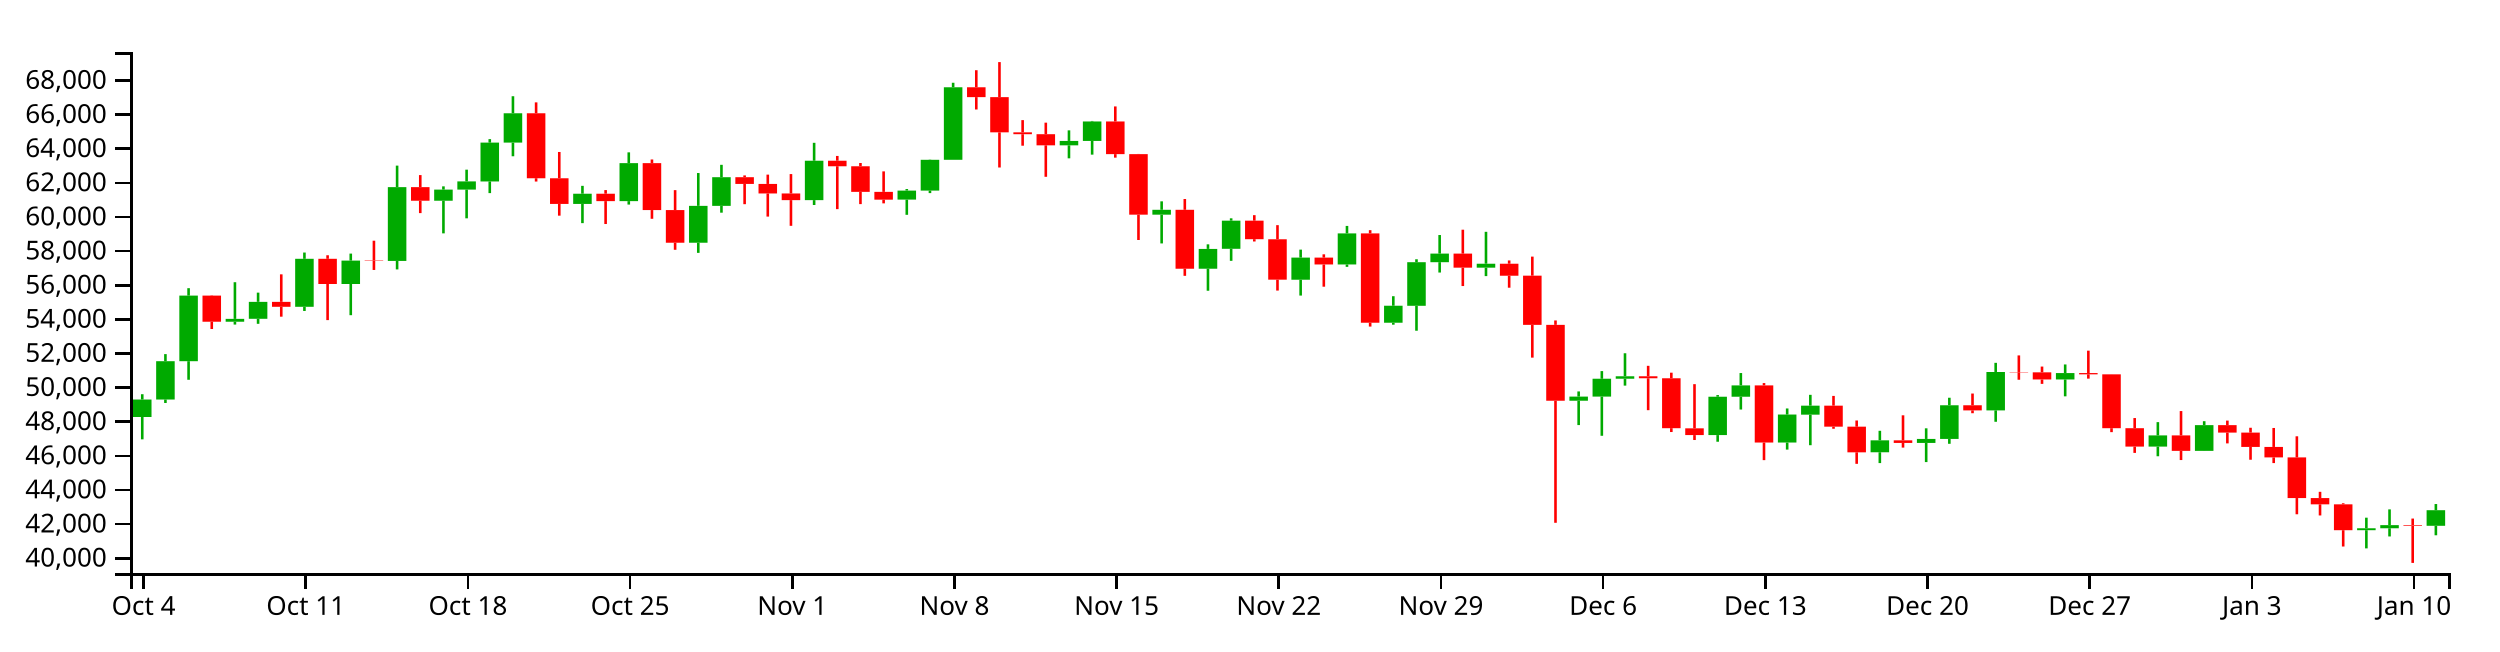
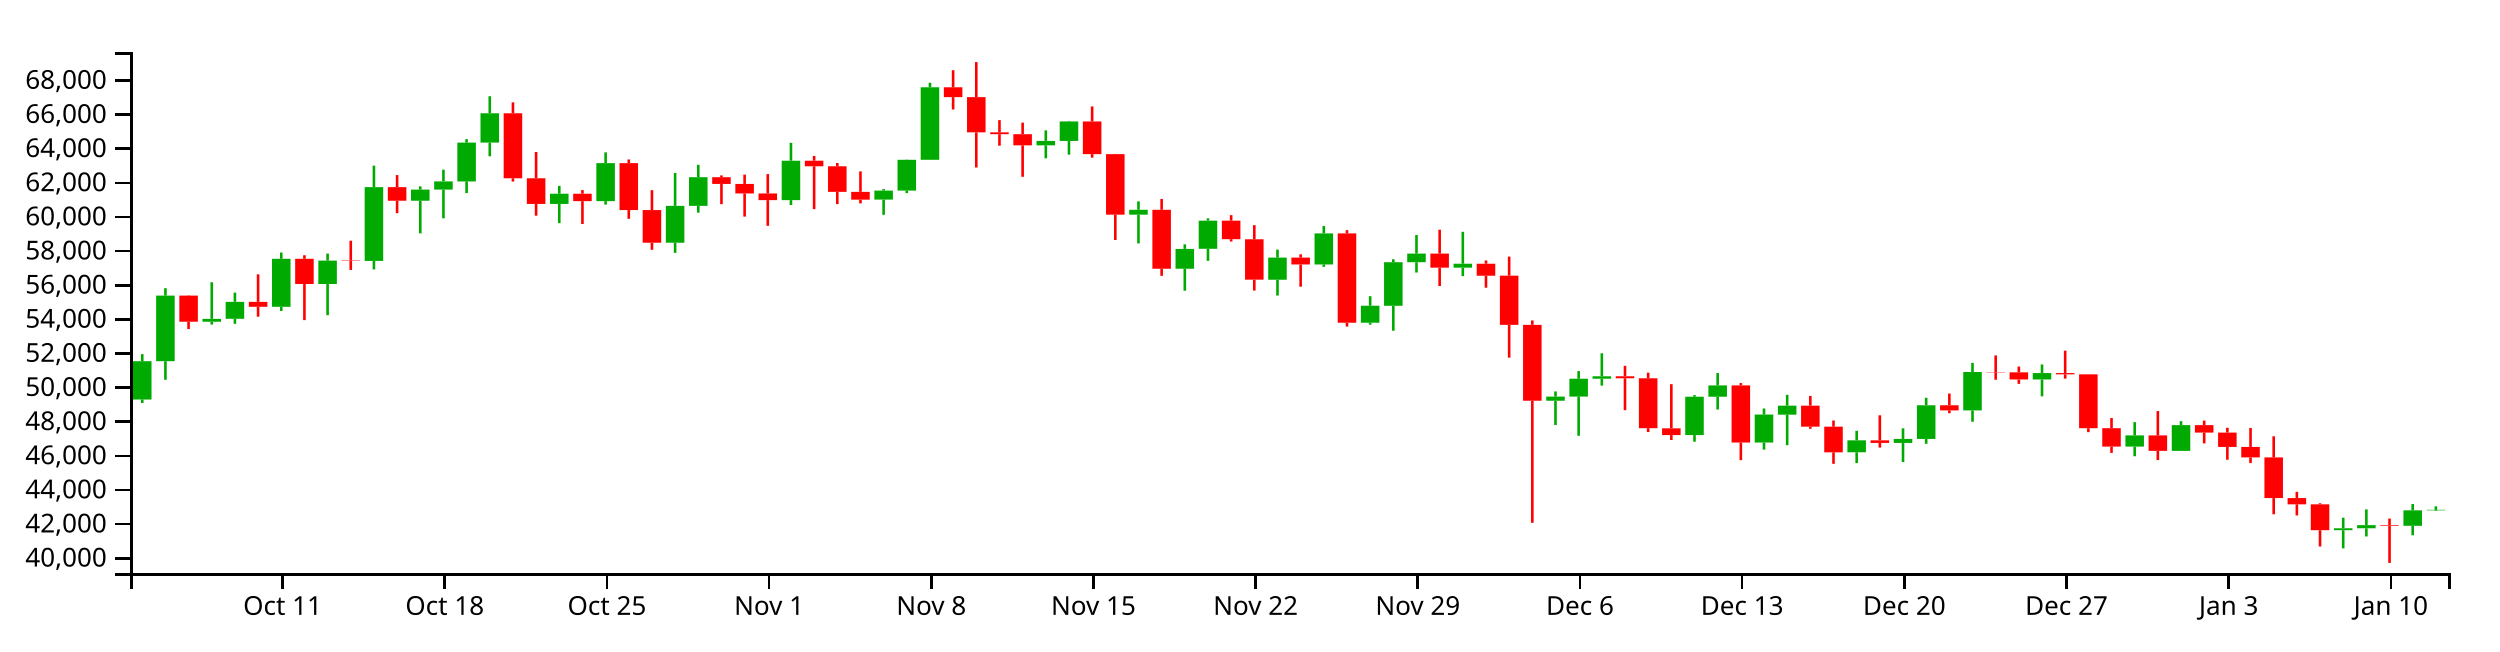
<svg xmlns="http://www.w3.org/2000/svg" version="1.1" width="960" height="250">
  <g transform="translate(50,20)">
    <style>.axis path,.axis line{fill:none;stroke:#000;shape-rendering:crispEdges;}path.candle{stroke:#000000;}path.candle.body{stroke-width:0;}path.candle.up{fill:#00AA00;stroke:#00AA00;}path.candle.down{fill:#FF0000;stroke:#FF0000;}</style>
    <g class="candlestick">
      <g class="data">
-         <path class="candle body up" d="M 1.068 140.132 l 7.117 0 L 8.185 133.417 l -7.117 0 L 1.068 140.132 M 9.964 133.417 l 7.117 0 L 17.081 118.694 l -7.117 0 L 9.964 133.417 M 18.86 118.694 l 7.117 0 L 25.978 93.513 l -7.117 0 L 18.86 118.694 M 36.653 103.537 l 7.117 0 L 43.77 102.448 l -7.117 0 L 36.653 103.537 M 45.55 102.42 l 7.117 0 L 52.667 95.907 l -7.117 0 L 45.55 102.42 M 63.343 97.811 l 7.117 0 L 70.46 79.384 l -7.117 0 L 63.343 97.811 M 81.136 89.045 l 7.117 0 L 88.253 80.068 l -7.117 0 L 81.136 89.045 M 98.928 80.193 l 7.117 0 L 106.046 51.858 l -7.117 0 L 98.928 80.193 M 116.721 57.079 l 7.117 0 L 123.838 52.802 l -7.117 0 L 116.721 57.079 M 125.618 52.802 l 7.117 0 L 132.735 49.647 l -7.117 0 L 125.618 52.802 M 134.514 49.675 l 7.117 0 L 141.631 34.769 l -7.117 0 L 134.514 49.675 M 143.411 34.769 l 7.117 0 L 150.528 23.494 l -7.117 0 L 143.411 34.769 M 170.1 58.307 l 7.117 0 L 177.217 54.385 l -7.117 0 L 170.1 58.307 M 187.893 57.232 l 7.117 0 L 195.01 42.643 l -7.117 0 L 187.893 57.232 M 214.582 73.212 l 7.117 0 L 221.699 59.043 l -7.117 0 L 214.582 73.212 M 223.479 59.043 l 7.117 0 L 230.596 48.049 l -7.117 0 L 223.479 59.043 M 259.064 56.846 l 7.117 0 L 266.182 41.718 l -7.117 0 L 259.064 56.846 M 294.65 56.656 l 7.117 0 L 301.767 53.18 l -7.117 0 L 294.65 56.656 M 303.547 53.18 l 7.117 0 L 310.664 41.367 l -7.117 0 L 303.547 53.18 M 312.443 41.367 l 7.117 0 L 319.56 13.505 l -7.117 0 L 312.443 41.367 M 356.925 35.806 l 7.117 0 L 364.042 34.117 l -7.117 0 L 356.925 35.806 M 365.822 34.117 l 7.117 0 L 372.939 26.654 l -7.117 0 L 365.822 34.117 M 392.511 62.43 l 7.117 0 L 399.628 60.556 l -7.117 0 L 392.511 62.43 M 410.304 83.183 l 7.117 0 L 417.421 75.578 l -7.117 0 L 410.304 83.183 M 419.2 75.546 l 7.117 0 L 426.317 64.733 l -7.117 0 L 419.2 75.546 M 445.89 87.427 l 7.117 0 L 453.007 78.926 l -7.117 0 L 445.89 87.427 M 463.683 81.567 l 7.117 0 L 470.8 69.628 l -7.117 0 L 463.683 81.567 M 481.475 103.94 l 7.117 0 L 488.593 97.405 l -7.117 0 L 481.475 103.94 M 490.372 97.435 l 7.117 0 L 497.489 80.672 l -7.117 0 L 490.372 97.435 M 499.268 80.672 l 7.117 0 L 506.385 77.387 l -7.117 0 L 499.268 80.672 M 517.061 82.797 l 7.117 0 L 524.178 81.267 l -7.117 0 L 517.061 82.797 M 552.647 133.892 l 7.117 0 L 559.764 132.294 l -7.117 0 L 552.647 133.892 M 561.543 132.294 l 7.117 0 L 568.661 125.443 l -7.117 0 L 561.543 132.294 M 570.44 125.443 l 7.117 0 L 577.557 124.479 l -7.117 0 L 570.44 125.443 M 606.026 147.074 l 7.117 0 L 613.143 132.335 l -7.117 0 L 606.026 147.074 M 614.922 132.335 l 7.117 0 L 622.039 127.985 l -7.117 0 L 614.922 132.335 M 632.715 149.943 l 7.117 0 L 639.832 139.194 l -7.117 0 L 632.715 149.943 M 641.611 139.235 l 7.117 0 L 648.729 135.775 l -7.117 0 L 641.611 139.235 M 668.301 153.67 l 7.117 0 L 675.418 149.08 l -7.117 0 L 668.301 153.67 M 686.094 150.084 l 7.117 0 L 693.211 148.557 l -7.117 0 L 686.094 150.084 M 694.99 148.557 l 7.117 0 L 702.107 135.612 l -7.117 0 L 694.99 148.557 M 712.783 137.589 l 7.117 0 L 719.9 122.842 l -7.117 0 L 712.783 137.589 M 739.472 125.72 l 7.117 0 L 746.589 123.257 l -7.117 0 L 739.472 125.72 M 775.058 151.503 l 7.117 0 L 782.175 147.203 l -7.117 0 L 775.058 151.503 M 792.851 153.126 l 7.117 0 L 799.968 143.26 l -7.117 0 L 792.851 153.126 M 855.126 183.597 l 7.117 0 L 862.243 182.855 l -7.117 0 L 855.126 183.597 M 864.022 182.855 l 7.117 0 L 871.14 181.643 l -7.117 0 L 864.022 182.855 M 881.815 181.919 l 7.117 0 L 888.932 175.92 l -7.117 0 L 881.815 181.919" />
-         <path class="candle body down" d="M 27.757 93.513 l 7.117 0 L 34.874 103.537 l -7.117 0 L 27.757 93.513 M 54.446 95.907 l 7.117 0 L 61.563 97.812 l -7.117 0 L 54.446 95.907 M 72.239 79.384 l 7.117 0 L 79.356 89.045 l -7.117 0 L 72.239 79.384 M 90.032 80.043 l 7.117 0 L 97.149 80.193 l -7.117 0 L 90.032 80.043 M 107.825 51.858 l 7.117 0 L 114.942 57.079 l -7.117 0 L 107.825 51.858 M 152.307 23.494 l 7.117 0 L 159.424 48.446 l -7.117 0 L 152.307 23.494 M 161.204 48.446 l 7.117 0 L 168.321 58.307 l -7.117 0 L 161.204 48.446 M 178.996 54.385 l 7.117 0 L 186.114 57.232 l -7.117 0 L 178.996 54.385 M 196.789 42.643 l 7.117 0 L 203.906 60.662 l -7.117 0 L 196.789 42.643 M 205.686 60.662 l 7.117 0 L 212.803 73.212 l -7.117 0 L 205.686 60.662 M 232.375 48.049 l 7.117 0 L 239.492 50.634 l -7.117 0 L 232.375 48.049 M 241.271 50.634 l 7.117 0 L 248.389 54.3 l -7.117 0 L 241.271 50.634 M 250.168 54.3 l 7.117 0 L 257.285 56.846 l -7.117 0 L 250.168 54.3 M 267.961 41.714 l 7.117 0 L 275.078 43.838 l -7.117 0 L 267.961 41.714 M 276.857 43.838 l 7.117 0 L 283.974 53.676 l -7.117 0 L 276.857 43.838 M 285.754 53.676 l 7.117 0 L 292.871 56.676 l -7.117 0 L 285.754 53.676 M 321.339 13.505 l 7.117 0 L 328.457 17.294 l -7.117 0 L 321.339 13.505 M 330.236 17.293 l 7.117 0 L 337.353 30.825 l -7.117 0 L 330.236 17.293 M 339.132 30.825 l 7.117 0 L 346.25 31.534 l -7.117 0 L 339.132 30.825 M 348.029 31.534 l 7.117 0 L 355.146 35.806 l -7.117 0 L 348.029 31.534 M 374.718 26.654 l 7.117 0 L 381.835 39.184 l -7.117 0 L 374.718 26.654 M 383.615 39.184 l 7.117 0 L 390.732 62.43 l -7.117 0 L 383.615 39.184 M 401.407 60.557 l 7.117 0 L 408.525 83.183 l -7.117 0 L 401.407 60.557 M 428.097 64.733 l 7.117 0 L 435.214 71.845 l -7.117 0 L 428.097 64.733 M 436.993 71.873 l 7.117 0 L 444.11 87.405 l -7.117 0 L 436.993 71.873 M 454.786 78.926 l 7.117 0 L 461.903 81.567 l -7.117 0 L 454.786 78.926 M 472.579 69.628 l 7.117 0 L 479.696 103.921 l -7.117 0 L 472.579 69.628 M 508.165 77.387 l 7.117 0 L 515.282 82.797 l -7.117 0 L 508.165 77.387 M 525.958 81.267 l 7.117 0 L 533.075 85.878 l -7.117 0 L 525.958 81.267 M 534.854 85.852 l 7.117 0 L 541.971 104.743 l -7.117 0 L 534.854 85.852 M 543.75 104.743 l 7.117 0 L 550.868 133.892 l -7.117 0 L 543.75 104.743 M 579.336 124.479 l 7.117 0 L 586.453 125.251 l -7.117 0 L 579.336 124.479 M 588.233 125.251 l 7.117 0 L 595.35 144.42 l -7.117 0 L 588.233 125.251 M 597.129 144.484 l 7.117 0 L 604.246 147.074 l -7.117 0 L 597.129 144.484 M 623.818 127.985 l 7.117 0 L 630.936 149.943 l -7.117 0 L 623.818 127.985 M 650.508 135.775 l 7.117 0 L 657.625 143.852 l -7.117 0 L 650.508 135.775 M 659.404 143.852 l 7.117 0 L 666.521 153.688 l -7.117 0 L 659.404 143.852 M 677.197 149.08 l 7.117 0 L 684.314 150.084 l -7.117 0 L 677.197 149.08 M 703.886 135.627 l 7.117 0 L 711.004 137.589 l -7.117 0 L 703.886 135.627 M 721.679 122.842 l 7.117 0 L 728.796 122.966 l -7.117 0 L 721.679 122.842 M 730.576 122.966 l 7.117 0 L 737.693 125.72 l -7.117 0 L 730.576 122.966 M 748.369 123.257 l 7.117 0 L 755.486 123.742 l -7.117 0 L 748.369 123.257 M 757.265 123.742 l 7.117 0 L 764.382 144.432 l -7.117 0 L 757.265 123.742 M 766.162 144.432 l 7.117 0 L 773.279 151.503 l -7.117 0 L 766.162 144.432 M 783.954 147.203 l 7.117 0 L 791.072 153.126 l -7.117 0 L 783.954 147.203 M 801.747 143.26 l 7.117 0 L 808.864 146.12 l -7.117 0 L 801.747 143.26 M 810.644 146.12 l 7.117 0 L 817.761 151.624 l -7.117 0 L 810.644 146.12 M 819.54 151.624 l 7.117 0 L 826.657 155.648 l -7.117 0 L 819.54 151.624 M 828.437 155.648 l 7.117 0 L 835.554 171.248 l -7.117 0 L 828.437 155.648 M 837.333 171.248 l 7.117 0 L 844.45 173.665 l -7.117 0 L 837.333 171.248 M 846.23 173.665 l 7.117 0 L 853.347 183.597 l -7.117 0 L 846.23 173.665 M 872.919 181.643 l 7.117 0 L 880.036 181.919 l -7.117 0 L 872.919 181.643" />
+         <path class="candle body up" d="M 1.068 133.417 l 7.117 0 L 8.185 118.694 l -7.117 0 L 1.068 133.417 M 9.964 118.694 l 7.117 0 L 17.081 93.513 l -7.117 0 L 9.964 118.694 M 27.757 103.537 l 7.117 0 L 34.874 102.448 l -7.117 0 L 27.757 103.537 M 36.653 102.42 l 7.117 0 L 43.77 95.907 l -7.117 0 L 36.653 102.42 M 54.446 97.811 l 7.117 0 L 61.563 79.384 l -7.117 0 L 54.446 97.811 M 72.239 89.045 l 7.117 0 L 79.356 80.068 l -7.117 0 L 72.239 89.045 M 90.032 80.193 l 7.117 0 L 97.149 51.858 l -7.117 0 L 90.032 80.193 M 107.825 57.079 l 7.117 0 L 114.942 52.802 l -7.117 0 L 107.825 57.079 M 116.721 52.802 l 7.117 0 L 123.838 49.647 l -7.117 0 L 116.721 52.802 M 125.618 49.675 l 7.117 0 L 132.735 34.769 l -7.117 0 L 125.618 49.675 M 134.514 34.769 l 7.117 0 L 141.631 23.494 l -7.117 0 L 134.514 34.769 M 161.204 58.307 l 7.117 0 L 168.321 54.385 l -7.117 0 L 161.204 58.307 M 178.996 57.232 l 7.117 0 L 186.114 42.643 l -7.117 0 L 178.996 57.232 M 205.686 73.212 l 7.117 0 L 212.803 59.043 l -7.117 0 L 205.686 73.212 M 214.582 59.043 l 7.117 0 L 221.699 48.049 l -7.117 0 L 214.582 59.043 M 250.168 56.846 l 7.117 0 L 257.285 41.718 l -7.117 0 L 250.168 56.846 M 285.754 56.656 l 7.117 0 L 292.871 53.18 l -7.117 0 L 285.754 56.656 M 294.65 53.18 l 7.117 0 L 301.767 41.367 l -7.117 0 L 294.65 53.18 M 303.547 41.367 l 7.117 0 L 310.664 13.505 l -7.117 0 L 303.547 41.367 M 348.029 35.806 l 7.117 0 L 355.146 34.117 l -7.117 0 L 348.029 35.806 M 356.925 34.117 l 7.117 0 L 364.042 26.654 l -7.117 0 L 356.925 34.117 M 383.615 62.43 l 7.117 0 L 390.732 60.556 l -7.117 0 L 383.615 62.43 M 401.407 83.183 l 7.117 0 L 408.525 75.578 l -7.117 0 L 401.407 83.183 M 410.304 75.546 l 7.117 0 L 417.421 64.733 l -7.117 0 L 410.304 75.546 M 436.993 87.427 l 7.117 0 L 444.11 78.926 l -7.117 0 L 436.993 87.427 M 454.786 81.567 l 7.117 0 L 461.903 69.628 l -7.117 0 L 454.786 81.567 M 472.579 103.94 l 7.117 0 L 479.696 97.405 l -7.117 0 L 472.579 103.94 M 481.475 97.435 l 7.117 0 L 488.593 80.672 l -7.117 0 L 481.475 97.435 M 490.372 80.672 l 7.117 0 L 497.489 77.387 l -7.117 0 L 490.372 80.672 M 508.165 82.797 l 7.117 0 L 515.282 81.267 l -7.117 0 L 508.165 82.797 M 543.75 133.892 l 7.117 0 L 550.868 132.294 l -7.117 0 L 543.75 133.892 M 552.647 132.294 l 7.117 0 L 559.764 125.443 l -7.117 0 L 552.647 132.294 M 561.543 125.443 l 7.117 0 L 568.661 124.479 l -7.117 0 L 561.543 125.443 M 597.129 147.074 l 7.117 0 L 604.246 132.335 l -7.117 0 L 597.129 147.074 M 606.026 132.335 l 7.117 0 L 613.143 127.985 l -7.117 0 L 606.026 132.335 M 623.818 149.943 l 7.117 0 L 630.936 139.194 l -7.117 0 L 623.818 149.943 M 632.715 139.235 l 7.117 0 L 639.832 135.775 l -7.117 0 L 632.715 139.235 M 659.404 153.67 l 7.117 0 L 666.521 149.08 l -7.117 0 L 659.404 153.67 M 677.197 150.084 l 7.117 0 L 684.314 148.557 l -7.117 0 L 677.197 150.084 M 686.094 148.557 l 7.117 0 L 693.211 135.612 l -7.117 0 L 686.094 148.557 M 703.886 137.589 l 7.117 0 L 711.004 122.842 l -7.117 0 L 703.886 137.589 M 730.576 125.72 l 7.117 0 L 737.693 123.257 l -7.117 0 L 730.576 125.72 M 766.162 151.503 l 7.117 0 L 773.279 147.203 l -7.117 0 L 766.162 151.503 M 783.954 153.126 l 7.117 0 L 791.072 143.26 l -7.117 0 L 783.954 153.126 M 846.23 183.597 l 7.117 0 L 853.347 182.855 l -7.117 0 L 846.23 183.597 M 855.126 182.855 l 7.117 0 L 862.243 181.643 l -7.117 0 L 855.126 182.855 M 872.919 181.919 l 7.117 0 L 880.036 175.978 l -7.117 0 L 872.919 181.919 M 881.815 175.978 l 7.117 0 L 888.932 175.77 l -7.117 0 L 881.815 175.978" />
+         <path class="candle body down" d="M 18.86 93.513 l 7.117 0 L 25.978 103.537 l -7.117 0 L 18.86 93.513 M 45.55 95.907 l 7.117 0 L 52.667 97.812 l -7.117 0 L 45.55 95.907 M 63.343 79.384 l 7.117 0 L 70.46 89.045 l -7.117 0 L 63.343 79.384 M 81.136 80.043 l 7.117 0 L 88.253 80.193 l -7.117 0 L 81.136 80.043 M 98.928 51.858 l 7.117 0 L 106.046 57.079 l -7.117 0 L 98.928 51.858 M 143.411 23.494 l 7.117 0 L 150.528 48.446 l -7.117 0 L 143.411 23.494 M 152.307 48.446 l 7.117 0 L 159.424 58.307 l -7.117 0 L 152.307 48.446 M 170.1 54.385 l 7.117 0 L 177.217 57.232 l -7.117 0 L 170.1 54.385 M 187.893 42.643 l 7.117 0 L 195.01 60.662 l -7.117 0 L 187.893 42.643 M 196.789 60.662 l 7.117 0 L 203.906 73.212 l -7.117 0 L 196.789 60.662 M 223.479 48.049 l 7.117 0 L 230.596 50.634 l -7.117 0 L 223.479 48.049 M 232.375 50.634 l 7.117 0 L 239.492 54.3 l -7.117 0 L 232.375 50.634 M 241.271 54.3 l 7.117 0 L 248.389 56.846 l -7.117 0 L 241.271 54.3 M 259.064 41.714 l 7.117 0 L 266.182 43.838 l -7.117 0 L 259.064 41.714 M 267.961 43.838 l 7.117 0 L 275.078 53.676 l -7.117 0 L 267.961 43.838 M 276.857 53.676 l 7.117 0 L 283.974 56.676 l -7.117 0 L 276.857 53.676 M 312.443 13.505 l 7.117 0 L 319.56 17.294 l -7.117 0 L 312.443 13.505 M 321.339 17.293 l 7.117 0 L 328.457 30.825 l -7.117 0 L 321.339 17.293 M 330.236 30.825 l 7.117 0 L 337.353 31.534 l -7.117 0 L 330.236 30.825 M 339.132 31.534 l 7.117 0 L 346.25 35.806 l -7.117 0 L 339.132 31.534 M 365.822 26.654 l 7.117 0 L 372.939 39.184 l -7.117 0 L 365.822 26.654 M 374.718 39.184 l 7.117 0 L 381.835 62.43 l -7.117 0 L 374.718 39.184 M 392.511 60.557 l 7.117 0 L 399.628 83.183 l -7.117 0 L 392.511 60.557 M 419.2 64.733 l 7.117 0 L 426.317 71.845 l -7.117 0 L 419.2 64.733 M 428.097 71.873 l 7.117 0 L 435.214 87.405 l -7.117 0 L 428.097 71.873 M 445.89 78.926 l 7.117 0 L 453.007 81.567 l -7.117 0 L 445.89 78.926 M 463.683 69.628 l 7.117 0 L 470.8 103.921 l -7.117 0 L 463.683 69.628 M 499.268 77.387 l 7.117 0 L 506.385 82.797 l -7.117 0 L 499.268 77.387 M 517.061 81.267 l 7.117 0 L 524.178 85.878 l -7.117 0 L 517.061 81.267 M 525.958 85.852 l 7.117 0 L 533.075 104.743 l -7.117 0 L 525.958 85.852 M 534.854 104.743 l 7.117 0 L 541.971 133.892 l -7.117 0 L 534.854 104.743 M 570.44 124.479 l 7.117 0 L 577.557 125.251 l -7.117 0 L 570.44 124.479 M 579.336 125.251 l 7.117 0 L 586.453 144.42 l -7.117 0 L 579.336 125.251 M 588.233 144.484 l 7.117 0 L 595.35 147.074 l -7.117 0 L 588.233 144.484 M 614.922 127.985 l 7.117 0 L 622.039 149.943 l -7.117 0 L 614.922 127.985 M 641.611 135.775 l 7.117 0 L 648.729 143.852 l -7.117 0 L 641.611 135.775 M 650.508 143.852 l 7.117 0 L 657.625 153.688 l -7.117 0 L 650.508 143.852 M 668.301 149.08 l 7.117 0 L 675.418 150.084 l -7.117 0 L 668.301 149.08 M 694.99 135.627 l 7.117 0 L 702.107 137.589 l -7.117 0 L 694.99 135.627 M 712.783 122.842 l 7.117 0 L 719.9 122.966 l -7.117 0 L 712.783 122.842 M 721.679 122.966 l 7.117 0 L 728.796 125.72 l -7.117 0 L 721.679 122.966 M 739.472 123.257 l 7.117 0 L 746.589 123.742 l -7.117 0 L 739.472 123.257 M 748.369 123.742 l 7.117 0 L 755.486 144.432 l -7.117 0 L 748.369 123.742 M 757.265 144.432 l 7.117 0 L 764.382 151.503 l -7.117 0 L 757.265 144.432 M 775.058 147.203 l 7.117 0 L 782.175 153.126 l -7.117 0 L 775.058 147.203 M 792.851 143.26 l 7.117 0 L 799.968 146.12 l -7.117 0 L 792.851 143.26 M 801.747 146.12 l 7.117 0 L 808.864 151.624 l -7.117 0 L 801.747 146.12 M 810.644 151.624 l 7.117 0 L 817.761 155.648 l -7.117 0 L 810.644 151.624 M 819.54 155.648 l 7.117 0 L 826.657 171.248 l -7.117 0 L 819.54 155.648 M 828.437 171.248 l 7.117 0 L 835.554 173.665 l -7.117 0 L 828.437 171.248 M 837.333 173.665 l 7.117 0 L 844.45 183.597 l -7.117 0 L 837.333 173.665 M 864.022 181.643 l 7.117 0 L 871.14 181.919 l -7.117 0 L 864.022 181.643" />
        <path class="candle body equal" />
-         <path class="candle wick up" d="M 4.626 131.378 L 4.626 133.417 M 4.626 140.132 L 4.626 148.709 M 13.523 115.979 L 13.523 118.694 M 13.523 133.417 L 13.523 134.744 M 22.419 90.663 L 22.419 93.513 M 22.419 118.694 L 22.419 125.833 M 40.212 88.37 L 40.212 102.448 M 40.212 103.537 L 40.212 104.635 M 49.108 92.373 L 49.108 95.907 M 49.108 102.42 L 49.108 104.346 M 66.901 76.975 L 66.901 79.384 M 66.901 97.811 L 66.901 99.41 M 84.694 77.382 L 84.694 80.068 M 84.694 89.045 L 84.694 101.034 M 102.487 43.598 L 102.487 51.858 M 102.487 80.193 L 102.487 83.456 M 120.28 51.557 L 120.28 52.802 M 120.28 57.079 L 120.28 69.611 M 129.176 45.153 L 129.176 49.647 M 129.176 52.802 L 129.176 63.835 M 138.073 33.423 L 138.073 34.769 M 138.073 49.675 L 138.073 54.153 M 146.969 16.951 L 146.969 23.494 M 146.969 34.769 L 146.969 40.005 M 173.659 51.365 L 173.659 54.385 M 173.659 58.307 L 173.659 65.685 M 191.451 38.503 L 191.451 42.643 M 191.451 57.232 L 191.451 58.557 M 218.141 46.442 L 218.141 59.043 M 218.141 73.212 L 218.141 77.1 M 227.037 43.291 L 227.037 48.049 M 227.037 59.043 L 227.037 61.671 M 262.623 34.838 L 262.623 41.718 M 262.623 56.846 L 262.623 58.723 M 298.209 52.591 L 298.209 53.18 M 298.209 56.656 L 298.209 62.489 M 307.105 41.283 L 307.105 41.367 M 307.105 53.18 L 307.105 54.149 M 316.002 11.781 L 316.002 13.505 M 316.002 41.367 L 316.002 41.367 M 360.484 30.055 L 360.484 34.117 M 360.484 35.806 L 360.484 40.799 M 369.38 26.448 L 369.38 26.654 M 369.38 34.117 L 369.38 39.384 M 396.07 57.311 L 396.07 60.556 M 396.07 62.43 L 396.07 73.477 M 413.862 73.824 L 413.862 75.578 M 413.862 83.183 L 413.862 91.646 M 422.759 63.832 L 422.759 64.733 M 422.759 75.546 L 422.759 80.16 M 449.448 75.855 L 449.448 78.926 M 449.448 87.427 L 449.448 93.5 M 467.241 66.755 L 467.241 69.628 M 467.241 81.567 L 467.241 82.473 M 485.034 93.743 L 485.034 97.405 M 485.034 103.94 L 485.034 104.685 M 493.93 79.557 L 493.93 80.672 M 493.93 97.435 L 493.93 107 M 502.827 70.247 L 502.827 77.387 M 502.827 80.672 L 502.827 84.657 M 520.62 69.017 L 520.62 81.267 M 520.62 82.797 L 520.62 86.024 M 556.206 130.31 L 556.206 132.294 M 556.206 133.892 L 556.206 143.23 M 565.102 122.5 L 565.102 125.443 M 565.102 132.294 L 565.102 147.34 M 573.998 115.651 L 573.998 124.479 M 573.998 125.443 L 573.998 128.078 M 609.584 131.708 L 609.584 132.335 M 609.584 147.074 L 609.584 149.627 M 618.481 123.247 L 618.481 127.985 M 618.481 132.335 L 618.481 137.262 M 636.273 136.854 L 636.273 139.194 M 636.273 149.943 L 636.273 152.647 M 645.17 131.614 L 645.17 135.775 M 645.17 139.235 L 645.17 150.963 M 671.859 145.424 L 671.859 149.08 M 671.859 153.67 L 671.859 157.823 M 689.652 144.473 L 689.652 148.557 M 689.652 150.084 L 689.652 157.438 M 698.549 132.735 L 698.549 135.612 M 698.549 148.557 L 698.549 150.419 M 716.341 119.329 L 716.341 122.842 M 716.341 137.589 L 716.341 141.964 M 743.031 119.952 L 743.031 123.257 M 743.031 125.72 L 743.031 132.191 M 778.617 142.098 L 778.617 147.203 M 778.617 151.503 L 778.617 155.202 M 796.409 141.74 L 796.409 143.26 M 796.409 153.126 L 796.409 153.182 M 858.685 178.79 L 858.685 182.855 M 858.685 183.597 L 858.685 190.578 M 867.581 175.601 L 867.581 181.643 M 867.581 182.855 L 867.581 185.998 M 885.374 173.549 L 885.374 175.92 M 885.374 181.919 L 885.374 185.546" style="stroke-width: 1px;" />
-         <path class="candle wick down" d="M 31.315 93.4 L 31.315 93.513 M 31.315 103.537 L 31.315 106.343 M 58.005 85.347 L 58.005 95.907 M 58.005 97.812 L 58.005 101.605 M 75.798 78.017 L 75.798 79.384 M 75.798 89.045 L 75.798 102.922 M 93.591 72.431 L 93.591 80.043 M 93.591 80.193 L 93.591 83.665 M 111.383 47.232 L 111.383 51.858 M 111.383 57.079 L 111.383 61.833 M 155.866 19.311 L 155.866 23.494 M 155.866 48.446 L 155.866 49.712 M 164.762 38.361 L 164.762 48.446 M 164.762 58.307 L 164.762 62.816 M 182.555 52.988 L 182.555 54.385 M 182.555 57.232 L 182.555 66.023 M 200.348 41.237 L 200.348 42.643 M 200.348 60.662 L 200.348 64.012 M 209.244 53.014 L 209.244 60.662 M 209.244 73.212 L 209.244 75.921 M 235.934 47.358 L 235.934 48.049 M 235.934 50.634 L 235.934 58.406 M 244.83 47.056 L 244.83 50.634 M 244.83 54.3 L 244.83 63.174 M 253.727 46.844 L 253.727 54.3 M 253.727 56.846 L 253.727 66.715 M 271.519 39.883 L 271.519 41.714 M 271.519 43.838 L 271.519 60.308 M 280.416 42.594 L 280.416 43.838 M 280.416 53.676 L 280.416 58.38 M 289.312 45.808 L 289.312 53.676 M 289.312 56.676 L 289.312 58.092 M 324.898 6.963 L 324.898 13.505 M 324.898 17.294 L 324.898 22.046 M 333.794 3.846 L 333.794 17.293 M 333.794 30.825 L 333.794 44.32 M 342.691 26.123 L 342.691 30.825 M 342.691 31.534 L 342.691 35.952 M 351.587 27.102 L 351.587 31.534 M 351.587 35.806 L 351.587 47.89 M 378.277 20.87 L 378.277 26.654 M 378.277 39.184 L 378.277 40.539 M 387.173 39.115 L 387.173 39.184 M 387.173 62.43 L 387.173 72.159 M 404.966 56.421 L 404.966 60.557 M 404.966 83.183 L 404.966 85.918 M 431.655 62.621 L 431.655 64.733 M 431.655 71.845 L 431.655 72.732 M 440.552 66.459 L 440.552 71.873 M 440.552 87.405 L 440.552 91.58 M 458.345 77.657 L 458.345 78.926 M 458.345 81.567 L 458.345 90.093 M 476.138 68.386 L 476.138 69.628 M 476.138 103.921 L 476.138 105.406 M 511.723 68.209 L 511.723 77.387 M 511.723 82.797 L 511.723 89.84 M 529.516 80.013 L 529.516 81.267 M 529.516 85.878 L 529.516 90.481 M 538.413 78.541 L 538.413 85.852 M 538.413 104.743 L 538.413 117.331 M 547.309 103.053 L 547.309 104.743 M 547.309 133.892 L 547.309 180.754 M 582.895 120.476 L 582.895 124.479 M 582.895 125.251 L 582.895 137.511 M 591.791 123.111 L 591.791 125.251 M 591.791 144.42 L 591.791 145.898 M 600.688 127.519 L 600.688 144.484 M 600.688 147.074 L 600.688 148.965 M 627.377 127.094 L 627.377 127.985 M 627.377 149.943 L 627.377 156.691 M 654.066 132.031 L 654.066 135.775 M 654.066 143.852 L 654.066 144.647 M 662.963 141.469 L 662.963 143.852 M 662.963 153.688 L 662.963 158.112 M 680.756 139.477 L 680.756 149.08 M 680.756 150.084 L 680.756 151.881 M 707.445 131.116 L 707.445 135.627 M 707.445 137.589 L 707.445 138.679 M 725.238 116.479 L 725.238 122.842 M 725.238 122.966 L 725.238 125.819 M 734.134 120.762 L 734.134 122.966 M 734.134 125.72 L 734.134 127.406 M 751.927 114.657 L 751.927 123.257 M 751.927 123.742 L 751.927 125.396 M 760.824 123.725 L 760.824 123.742 M 760.824 144.432 L 760.824 145.944 M 769.72 140.532 L 769.72 144.432 M 769.72 151.503 L 769.72 153.912 M 787.513 137.85 L 787.513 147.203 M 787.513 153.126 L 787.513 156.657 M 805.306 141.508 L 805.306 143.26 M 805.306 146.12 L 805.306 150.262 M 814.202 144.26 L 814.202 146.12 M 814.202 151.624 L 814.202 156.539 M 823.099 144.342 L 823.099 151.624 M 823.099 155.648 L 823.099 157.823 M 831.995 147.536 L 831.995 155.648 M 831.995 171.248 L 831.995 177.48 M 840.892 168.857 L 840.892 171.248 M 840.892 173.665 L 840.892 177.935 M 849.788 173.248 L 849.788 173.665 M 849.788 183.597 L 849.788 189.864 M 876.477 179.128 L 876.477 181.643 M 876.477 181.919 L 876.477 196.154" style="stroke-width: 1px;" />
+         <path class="candle wick up" d="M 4.626 115.979 L 4.626 118.694 M 4.626 133.417 L 4.626 134.744 M 13.523 90.663 L 13.523 93.513 M 13.523 118.694 L 13.523 125.833 M 31.315 88.37 L 31.315 102.448 M 31.315 103.537 L 31.315 104.635 M 40.212 92.373 L 40.212 95.907 M 40.212 102.42 L 40.212 104.346 M 58.005 76.975 L 58.005 79.384 M 58.005 97.811 L 58.005 99.41 M 75.798 77.382 L 75.798 80.068 M 75.798 89.045 L 75.798 101.034 M 93.591 43.598 L 93.591 51.858 M 93.591 80.193 L 93.591 83.456 M 111.383 51.557 L 111.383 52.802 M 111.383 57.079 L 111.383 69.611 M 120.28 45.153 L 120.28 49.647 M 120.28 52.802 L 120.28 63.835 M 129.176 33.423 L 129.176 34.769 M 129.176 49.675 L 129.176 54.153 M 138.073 16.951 L 138.073 23.494 M 138.073 34.769 L 138.073 40.005 M 164.762 51.365 L 164.762 54.385 M 164.762 58.307 L 164.762 65.685 M 182.555 38.503 L 182.555 42.643 M 182.555 57.232 L 182.555 58.557 M 209.244 46.442 L 209.244 59.043 M 209.244 73.212 L 209.244 77.1 M 218.141 43.291 L 218.141 48.049 M 218.141 59.043 L 218.141 61.671 M 253.727 34.838 L 253.727 41.718 M 253.727 56.846 L 253.727 58.723 M 289.312 52.591 L 289.312 53.18 M 289.312 56.656 L 289.312 62.489 M 298.209 41.283 L 298.209 41.367 M 298.209 53.18 L 298.209 54.149 M 307.105 11.781 L 307.105 13.505 M 307.105 41.367 L 307.105 41.367 M 351.587 30.055 L 351.587 34.117 M 351.587 35.806 L 351.587 40.799 M 360.484 26.448 L 360.484 26.654 M 360.484 34.117 L 360.484 39.384 M 387.173 57.311 L 387.173 60.556 M 387.173 62.43 L 387.173 73.477 M 404.966 73.824 L 404.966 75.578 M 404.966 83.183 L 404.966 91.646 M 413.862 63.832 L 413.862 64.733 M 413.862 75.546 L 413.862 80.16 M 440.552 75.855 L 440.552 78.926 M 440.552 87.427 L 440.552 93.5 M 458.345 66.755 L 458.345 69.628 M 458.345 81.567 L 458.345 82.473 M 476.138 93.743 L 476.138 97.405 M 476.138 103.94 L 476.138 104.685 M 485.034 79.557 L 485.034 80.672 M 485.034 97.435 L 485.034 107 M 493.93 70.247 L 493.93 77.387 M 493.93 80.672 L 493.93 84.657 M 511.723 69.017 L 511.723 81.267 M 511.723 82.797 L 511.723 86.024 M 547.309 130.31 L 547.309 132.294 M 547.309 133.892 L 547.309 143.23 M 556.206 122.5 L 556.206 125.443 M 556.206 132.294 L 556.206 147.34 M 565.102 115.651 L 565.102 124.479 M 565.102 125.443 L 565.102 128.078 M 600.688 131.708 L 600.688 132.335 M 600.688 147.074 L 600.688 149.627 M 609.584 123.247 L 609.584 127.985 M 609.584 132.335 L 609.584 137.262 M 627.377 136.854 L 627.377 139.194 M 627.377 149.943 L 627.377 152.647 M 636.273 131.614 L 636.273 135.775 M 636.273 139.235 L 636.273 150.963 M 662.963 145.424 L 662.963 149.08 M 662.963 153.67 L 662.963 157.823 M 680.756 144.473 L 680.756 148.557 M 680.756 150.084 L 680.756 157.438 M 689.652 132.735 L 689.652 135.612 M 689.652 148.557 L 689.652 150.419 M 707.445 119.329 L 707.445 122.842 M 707.445 137.589 L 707.445 141.964 M 734.134 119.952 L 734.134 123.257 M 734.134 125.72 L 734.134 132.191 M 769.72 142.098 L 769.72 147.203 M 769.72 151.503 L 769.72 155.202 M 787.513 141.74 L 787.513 143.26 M 787.513 153.126 L 787.513 153.182 M 849.788 178.79 L 849.788 182.855 M 849.788 183.597 L 849.788 190.578 M 858.685 175.601 L 858.685 181.643 M 858.685 182.855 L 858.685 185.998 M 876.477 173.549 L 876.477 175.978 M 876.477 181.919 L 876.477 185.546 M 885.374 174.433 L 885.374 175.77 M 885.374 175.978 L 885.374 176.216" style="stroke-width: 1px;" />
+         <path class="candle wick down" d="M 22.419 93.4 L 22.419 93.513 M 22.419 103.537 L 22.419 106.343 M 49.108 85.347 L 49.108 95.907 M 49.108 97.812 L 49.108 101.605 M 66.901 78.017 L 66.901 79.384 M 66.901 89.045 L 66.901 102.922 M 84.694 72.431 L 84.694 80.043 M 84.694 80.193 L 84.694 83.665 M 102.487 47.232 L 102.487 51.858 M 102.487 57.079 L 102.487 61.833 M 146.969 19.311 L 146.969 23.494 M 146.969 48.446 L 146.969 49.712 M 155.866 38.361 L 155.866 48.446 M 155.866 58.307 L 155.866 62.816 M 173.659 52.988 L 173.659 54.385 M 173.659 57.232 L 173.659 66.023 M 191.451 41.237 L 191.451 42.643 M 191.451 60.662 L 191.451 64.012 M 200.348 53.014 L 200.348 60.662 M 200.348 73.212 L 200.348 75.921 M 227.037 47.358 L 227.037 48.049 M 227.037 50.634 L 227.037 58.406 M 235.934 47.056 L 235.934 50.634 M 235.934 54.3 L 235.934 63.174 M 244.83 46.844 L 244.83 54.3 M 244.83 56.846 L 244.83 66.715 M 262.623 39.883 L 262.623 41.714 M 262.623 43.838 L 262.623 60.308 M 271.519 42.594 L 271.519 43.838 M 271.519 53.676 L 271.519 58.38 M 280.416 45.808 L 280.416 53.676 M 280.416 56.676 L 280.416 58.092 M 316.002 6.963 L 316.002 13.505 M 316.002 17.294 L 316.002 22.046 M 324.898 3.846 L 324.898 17.293 M 324.898 30.825 L 324.898 44.32 M 333.794 26.123 L 333.794 30.825 M 333.794 31.534 L 333.794 35.952 M 342.691 27.102 L 342.691 31.534 M 342.691 35.806 L 342.691 47.89 M 369.38 20.87 L 369.38 26.654 M 369.38 39.184 L 369.38 40.539 M 378.277 39.115 L 378.277 39.184 M 378.277 62.43 L 378.277 72.159 M 396.07 56.421 L 396.07 60.557 M 396.07 83.183 L 396.07 85.918 M 422.759 62.621 L 422.759 64.733 M 422.759 71.845 L 422.759 72.732 M 431.655 66.459 L 431.655 71.873 M 431.655 87.405 L 431.655 91.58 M 449.448 77.657 L 449.448 78.926 M 449.448 81.567 L 449.448 90.093 M 467.241 68.386 L 467.241 69.628 M 467.241 103.921 L 467.241 105.406 M 502.827 68.209 L 502.827 77.387 M 502.827 82.797 L 502.827 89.84 M 520.62 80.013 L 520.62 81.267 M 520.62 85.878 L 520.62 90.481 M 529.516 78.541 L 529.516 85.852 M 529.516 104.743 L 529.516 117.331 M 538.413 103.053 L 538.413 104.743 M 538.413 133.892 L 538.413 180.754 M 573.998 120.476 L 573.998 124.479 M 573.998 125.251 L 573.998 137.511 M 582.895 123.111 L 582.895 125.251 M 582.895 144.42 L 582.895 145.898 M 591.791 127.519 L 591.791 144.484 M 591.791 147.074 L 591.791 148.965 M 618.481 127.094 L 618.481 127.985 M 618.481 149.943 L 618.481 156.691 M 645.17 132.031 L 645.17 135.775 M 645.17 143.852 L 645.17 144.647 M 654.066 141.469 L 654.066 143.852 M 654.066 153.688 L 654.066 158.112 M 671.859 139.477 L 671.859 149.08 M 671.859 150.084 L 671.859 151.881 M 698.549 131.116 L 698.549 135.627 M 698.549 137.589 L 698.549 138.679 M 716.341 116.479 L 716.341 122.842 M 716.341 122.966 L 716.341 125.819 M 725.238 120.762 L 725.238 122.966 M 725.238 125.72 L 725.238 127.406 M 743.031 114.657 L 743.031 123.257 M 743.031 123.742 L 743.031 125.396 M 751.927 123.725 L 751.927 123.742 M 751.927 144.432 L 751.927 145.944 M 760.824 140.532 L 760.824 144.432 M 760.824 151.503 L 760.824 153.912 M 778.617 137.85 L 778.617 147.203 M 778.617 153.126 L 778.617 156.657 M 796.409 141.508 L 796.409 143.26 M 796.409 146.12 L 796.409 150.262 M 805.306 144.26 L 805.306 146.12 M 805.306 151.624 L 805.306 156.539 M 814.202 144.342 L 814.202 151.624 M 814.202 155.648 L 814.202 157.823 M 823.099 147.536 L 823.099 155.648 M 823.099 171.248 L 823.099 177.48 M 831.995 168.857 L 831.995 171.248 M 831.995 173.665 L 831.995 177.935 M 840.892 173.248 L 840.892 173.665 M 840.892 183.597 L 840.892 189.864 M 867.581 179.128 L 867.581 181.643 M 867.581 181.919 L 867.581 196.154" style="stroke-width: 1px;" />
        <path class="candle wick equal" style="stroke-width: 1px;" />
      </g>
    </g>
    <g class="x axis" transform="translate(0,200)" fill="none" font-size="10" font-family="sans-serif" text-anchor="middle">
      <path class="domain" stroke="#000" d="M0.5,6V0.5H890.5V6" />
-       <g class="tick" opacity="1" transform="translate(4.62615,0)">
-         <line stroke="#000" y2="6" x1="0.5" x2="0.5" />
-         <text fill="#000" y="9" x="0.5" dy="0.71em">Oct  4</text>
-       </g>
-       <g class="tick" opacity="1" transform="translate(66.90124,0)">
+       <g class="tick" opacity="1" transform="translate(58.0048,0)">
        <line stroke="#000" y2="6" x1="0.5" x2="0.5" />
        <text fill="#000" y="9" x="0.5" dy="0.71em">Oct 11</text>
      </g>
-       <g class="tick" opacity="1" transform="translate(129.1763,0)">
+       <g class="tick" opacity="1" transform="translate(120.2799,0)">
        <line stroke="#000" y2="6" x1="0.5" x2="0.5" />
        <text fill="#000" y="9" x="0.5" dy="0.71em">Oct 18</text>
      </g>
-       <g class="tick" opacity="1" transform="translate(191.4514,0)">
+       <g class="tick" opacity="1" transform="translate(182.555,0)">
        <line stroke="#000" y2="6" x1="0.5" x2="0.5" />
        <text fill="#000" y="9" x="0.5" dy="0.71em">Oct 25</text>
      </g>
-       <g class="tick" opacity="1" transform="translate(253.7265,0)">
+       <g class="tick" opacity="1" transform="translate(244.8301,0)">
        <line stroke="#000" y2="6" x1="0.5" x2="0.5" />
        <text fill="#000" y="9" x="0.5" dy="0.71em">Nov  1</text>
      </g>
-       <g class="tick" opacity="1" transform="translate(316.0016,0)">
+       <g class="tick" opacity="1" transform="translate(307.1052,0)">
        <line stroke="#000" y2="6" x1="0.5" x2="0.5" />
        <text fill="#000" y="9" x="0.5" dy="0.71em">Nov  8</text>
      </g>
-       <g class="tick" opacity="1" transform="translate(378.2767,0)">
+       <g class="tick" opacity="1" transform="translate(369.3802,0)">
        <line stroke="#000" y2="6" x1="0.5" x2="0.5" />
        <text fill="#000" y="9" x="0.5" dy="0.71em">Nov 15</text>
      </g>
-       <g class="tick" opacity="1" transform="translate(440.5518,0)">
+       <g class="tick" opacity="1" transform="translate(431.6553,0)">
        <line stroke="#000" y2="6" x1="0.5" x2="0.5" />
        <text fill="#000" y="9" x="0.5" dy="0.71em">Nov 22</text>
      </g>
-       <g class="tick" opacity="1" transform="translate(502.8269,0)">
+       <g class="tick" opacity="1" transform="translate(493.9304,0)">
        <line stroke="#000" y2="6" x1="0.5" x2="0.5" />
        <text fill="#000" y="9" x="0.5" dy="0.71em">Nov 29</text>
      </g>
-       <g class="tick" opacity="1" transform="translate(565.102,0)">
+       <g class="tick" opacity="1" transform="translate(556.2055,0)">
        <line stroke="#000" y2="6" x1="0.5" x2="0.5" />
        <text fill="#000" y="9" x="0.5" dy="0.71em">Dec  6</text>
      </g>
-       <g class="tick" opacity="1" transform="translate(627.377,0)">
+       <g class="tick" opacity="1" transform="translate(618.4806,0)">
        <line stroke="#000" y2="6" x1="0.5" x2="0.5" />
        <text fill="#000" y="9" x="0.5" dy="0.71em">Dec 13</text>
      </g>
-       <g class="tick" opacity="1" transform="translate(689.6521,0)">
+       <g class="tick" opacity="1" transform="translate(680.7557,0)">
        <line stroke="#000" y2="6" x1="0.5" x2="0.5" />
        <text fill="#000" y="9" x="0.5" dy="0.71em">Dec 20</text>
      </g>
-       <g class="tick" opacity="1" transform="translate(751.9272,0)">
+       <g class="tick" opacity="1" transform="translate(743.0308,0)">
        <line stroke="#000" y2="6" x1="0.5" x2="0.5" />
        <text fill="#000" y="9" x="0.5" dy="0.71em">Dec 27</text>
      </g>
-       <g class="tick" opacity="1" transform="translate(814.2023,0)">
+       <g class="tick" opacity="1" transform="translate(805.3059,0)">
        <line stroke="#000" y2="6" x1="0.5" x2="0.5" />
        <text fill="#000" y="9" x="0.5" dy="0.71em">Jan  3</text>
      </g>
-       <g class="tick" opacity="1" transform="translate(876.4774,0)">
+       <g class="tick" opacity="1" transform="translate(867.581,0)">
        <line stroke="#000" y2="6" x1="0.5" x2="0.5" />
        <text fill="#000" y="9" x="0.5" dy="0.71em">Jan 10</text>
      </g>
    </g>
    <g class="y axis" fill="none" font-size="10" font-family="sans-serif" text-anchor="end">
      <path class="domain" stroke="#000" d="M-6,200.5H0.5V0.5H-6" />
      <g class="tick" opacity="1" transform="translate(0,193.8606)">
        <line stroke="#000" x2="-6" y1="0.5" y2="0.5" />
        <text fill="#000" x="-9" y="0.5" dy="0.32em">40,000</text>
      </g>
      <g class="tick" opacity="1" transform="translate(0,180.7561)">
        <line stroke="#000" x2="-6" y1="0.5" y2="0.5" />
        <text fill="#000" x="-9" y="0.5" dy="0.32em">42,000</text>
      </g>
      <g class="tick" opacity="1" transform="translate(0,167.6517)">
        <line stroke="#000" x2="-6" y1="0.5" y2="0.5" />
        <text fill="#000" x="-9" y="0.5" dy="0.32em">44,000</text>
      </g>
      <g class="tick" opacity="1" transform="translate(0,154.5472)">
        <line stroke="#000" x2="-6" y1="0.5" y2="0.5" />
        <text fill="#000" x="-9" y="0.5" dy="0.32em">46,000</text>
      </g>
      <g class="tick" opacity="1" transform="translate(0,141.4428)">
        <line stroke="#000" x2="-6" y1="0.5" y2="0.5" />
        <text fill="#000" x="-9" y="0.5" dy="0.32em">48,000</text>
      </g>
      <g class="tick" opacity="1" transform="translate(0,128.3384)">
        <line stroke="#000" x2="-6" y1="0.5" y2="0.5" />
        <text fill="#000" x="-9" y="0.5" dy="0.32em">50,000</text>
      </g>
      <g class="tick" opacity="1" transform="translate(0,115.2339)">
        <line stroke="#000" x2="-6" y1="0.5" y2="0.5" />
        <text fill="#000" x="-9" y="0.5" dy="0.32em">52,000</text>
      </g>
      <g class="tick" opacity="1" transform="translate(0,102.1295)">
        <line stroke="#000" x2="-6" y1="0.5" y2="0.5" />
        <text fill="#000" x="-9" y="0.5" dy="0.32em">54,000</text>
      </g>
      <g class="tick" opacity="1" transform="translate(0,89.02503)">
        <line stroke="#000" x2="-6" y1="0.5" y2="0.5" />
        <text fill="#000" x="-9" y="0.5" dy="0.32em">56,000</text>
      </g>
      <g class="tick" opacity="1" transform="translate(0,75.92059)">
        <line stroke="#000" x2="-6" y1="0.5" y2="0.5" />
        <text fill="#000" x="-9" y="0.5" dy="0.32em">58,000</text>
      </g>
      <g class="tick" opacity="1" transform="translate(0,62.81614)">
        <line stroke="#000" x2="-6" y1="0.5" y2="0.5" />
        <text fill="#000" x="-9" y="0.5" dy="0.32em">60,000</text>
      </g>
      <g class="tick" opacity="1" transform="translate(0,49.7117)">
        <line stroke="#000" x2="-6" y1="0.5" y2="0.5" />
        <text fill="#000" x="-9" y="0.5" dy="0.32em">62,000</text>
      </g>
      <g class="tick" opacity="1" transform="translate(0,36.60726)">
        <line stroke="#000" x2="-6" y1="0.5" y2="0.5" />
        <text fill="#000" x="-9" y="0.5" dy="0.32em">64,000</text>
      </g>
      <g class="tick" opacity="1" transform="translate(0,23.50282)">
        <line stroke="#000" x2="-6" y1="0.5" y2="0.5" />
        <text fill="#000" x="-9" y="0.5" dy="0.32em">66,000</text>
      </g>
      <g class="tick" opacity="1" transform="translate(0,10.39838)">
        <line stroke="#000" x2="-6" y1="0.5" y2="0.5" />
        <text fill="#000" x="-9" y="0.5" dy="0.32em">68,000</text>
      </g>
      <text transform="rotate(-90)" y="6" dy=".71em" style="text-anchor: end;">Price ($)</text>
    </g>
  </g>
</svg>
